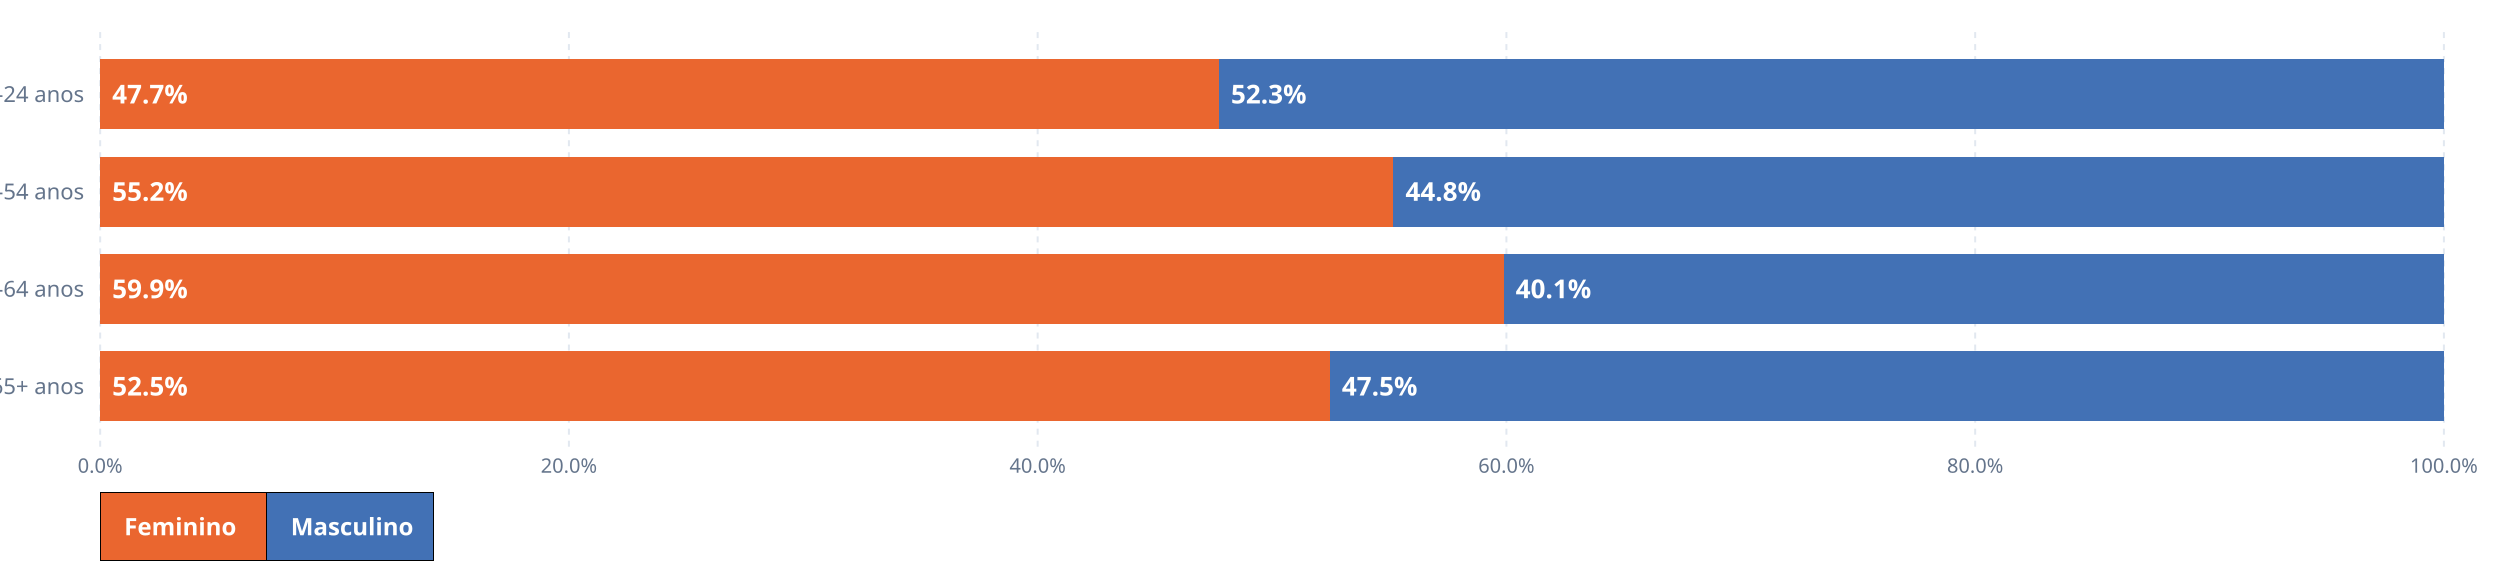
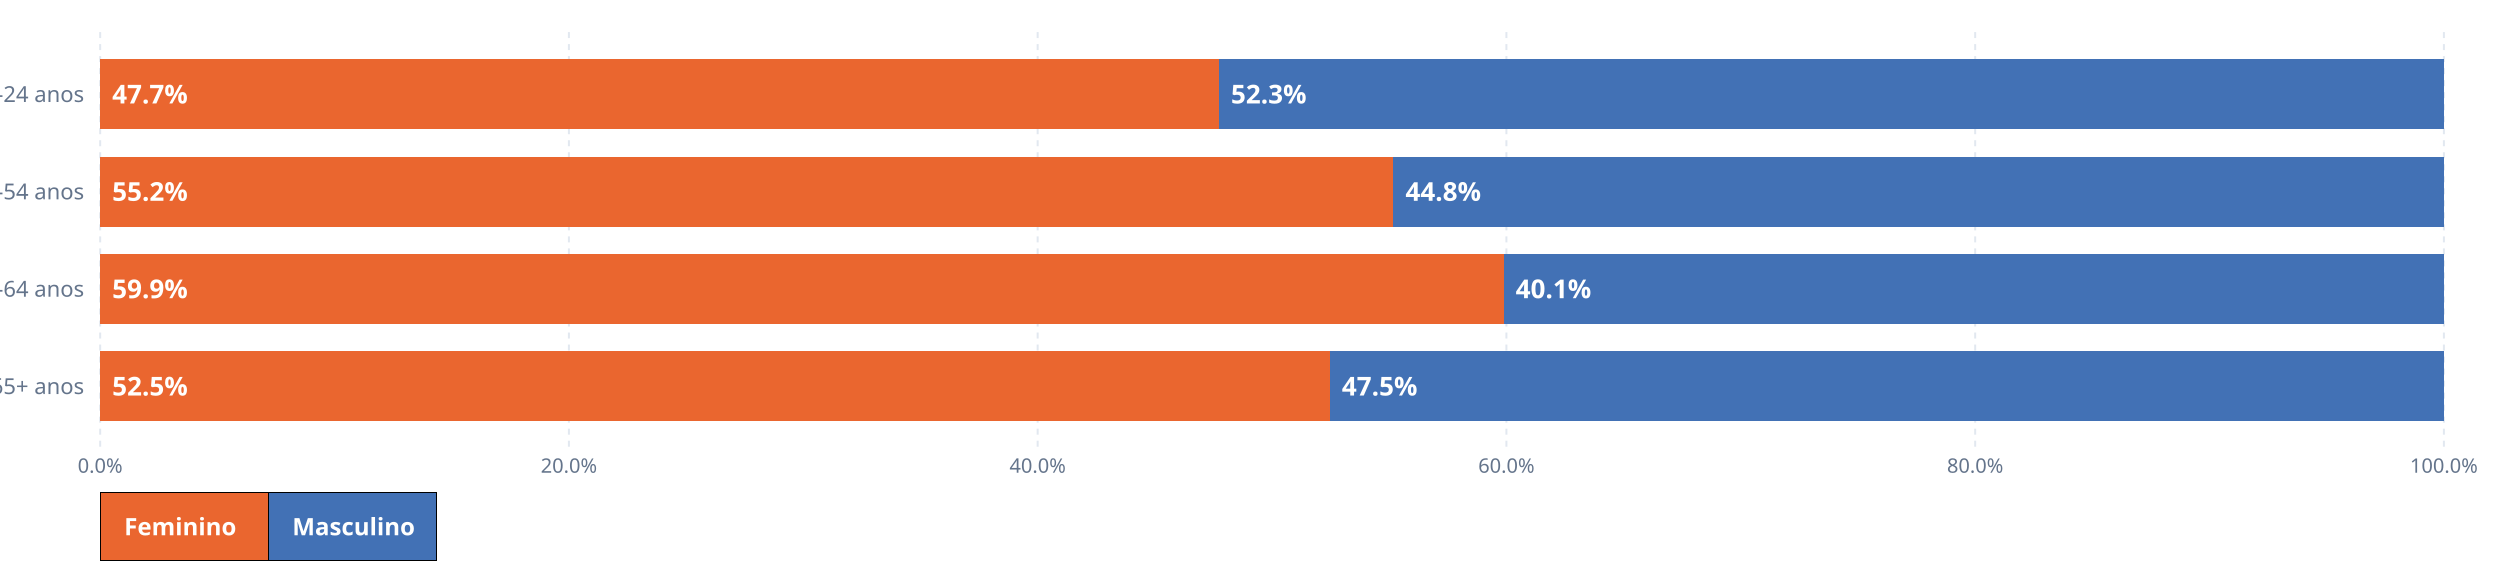
<svg style="overflow: visible;" class="svelte-1br2uw1" width="1248" height="292" role="img" aria-label="Chart" font-family="'Space Grotesk', system-ui, sans-serif">
  <g transform="translate(50,16)">
    <g opacity="1">
      <line y1="0" x1="0" x2="0" y2="208" stroke="var(--chart-grid, #e2e8f0)" stroke-width="1" stroke-dasharray="3,3" />
      <line y1="0" x1="234" x2="234" y2="208" stroke="var(--chart-grid, #e2e8f0)" stroke-width="1" stroke-dasharray="3,3" />
      <line y1="0" x1="468" x2="468" y2="208" stroke="var(--chart-grid, #e2e8f0)" stroke-width="1" stroke-dasharray="3,3" />
      <line y1="0" x1="702" x2="702" y2="208" stroke="var(--chart-grid, #e2e8f0)" stroke-width="1" stroke-dasharray="3,3" />
      <line y1="0" x1="936" x2="936" y2="208" stroke="var(--chart-grid, #e2e8f0)" stroke-width="1" stroke-dasharray="3,3" />
      <line y1="0" x1="1170" x2="1170" y2="208" stroke="var(--chart-grid, #e2e8f0)" stroke-width="1" stroke-dasharray="3,3" />
    </g>
    <rect x="0" y="13.607" width="558.488" height="34.991" fill="#ea662f" rx="0" stroke="none" stroke-width="0" shape-rendering="crispEdges" />
    <text dy="0.35em" pointer-events="none" font-weight="700" x="6" y="31.103" text-anchor="start" font-size="13" font-family="'Space Grotesk', system-ui, sans-serif" fill="#fffffe">47.7%</text>
    <rect x="0" y="62.206" width="645.606" height="34.991" fill="#ea662f" rx="0" stroke="none" stroke-width="0" shape-rendering="crispEdges" />
    <text dy="0.35em" pointer-events="none" font-weight="700" x="6" y="79.701" text-anchor="start" font-size="13" font-family="'Space Grotesk', system-ui, sans-serif" fill="#fffffe">55.2%</text>
    <rect x="0" y="110.804" width="700.623" height="34.991" fill="#ea662f" rx="0" stroke="none" stroke-width="0" shape-rendering="crispEdges" />
    <text dy="0.35em" pointer-events="none" font-weight="700" x="6" y="128.299" text-anchor="start" font-size="13" font-family="'Space Grotesk', system-ui, sans-serif" fill="#fffffe">59.9%</text>
    <rect x="0" y="159.402" width="613.851" height="34.991" fill="#ea662f" rx="0" stroke="none" stroke-width="0" shape-rendering="crispEdges" />
    <text dy="0.35em" pointer-events="none" font-weight="700" x="6" y="176.897" text-anchor="start" font-size="13" font-family="'Space Grotesk', system-ui, sans-serif" fill="#fffffe">52.5%</text>
    <rect x="558.488" y="13.607" width="611.512" height="34.991" fill="#4271b5" rx="0" stroke="none" stroke-width="0" shape-rendering="crispEdges" />
    <text dy="0.35em" pointer-events="none" font-weight="700" x="564.488" y="31.103" text-anchor="start" font-size="13" font-family="'Space Grotesk', system-ui, sans-serif" fill="#fffffe">52.3%</text>
    <rect x="645.606" y="62.206" width="524.394" height="34.991" fill="#4271b5" rx="0" stroke="none" stroke-width="0" shape-rendering="crispEdges" />
    <text dy="0.35em" pointer-events="none" font-weight="700" x="651.606" y="79.701" text-anchor="start" font-size="13" font-family="'Space Grotesk', system-ui, sans-serif" fill="#fffffe">44.8%</text>
    <rect x="700.623" y="110.804" width="469.377" height="34.991" fill="#4271b5" rx="0" stroke="none" stroke-width="0" shape-rendering="crispEdges" />
    <text dy="0.35em" pointer-events="none" font-weight="700" x="706.623" y="128.299" text-anchor="start" font-size="13" font-family="'Space Grotesk', system-ui, sans-serif" fill="#fffffe">40.1%</text>
    <rect x="613.851" y="159.402" width="556.149" height="34.991" fill="#4271b5" rx="0" stroke="none" stroke-width="0" shape-rendering="crispEdges" />
    <text dy="0.35em" pointer-events="none" font-weight="700" x="619.851" y="176.897" text-anchor="start" font-size="13" font-family="'Space Grotesk', system-ui, sans-serif" fill="#fffffe">47.5%</text>
    <g>
      <text text-anchor="end" dominant-baseline="middle" x="-8" y="31.103" font-size="11" fill="var(--chart-fg, #64748b)" font-family="'Space Grotesk', system-ui, sans-serif">15-24 anos</text>
      <text text-anchor="end" dominant-baseline="middle" x="-8" y="79.701" font-size="11" fill="var(--chart-fg, #64748b)" font-family="'Space Grotesk', system-ui, sans-serif">25-54 anos</text>
      <text text-anchor="end" dominant-baseline="middle" x="-8" y="128.299" font-size="11" fill="var(--chart-fg, #64748b)" font-family="'Space Grotesk', system-ui, sans-serif">55-64 anos</text>
      <text text-anchor="end" dominant-baseline="middle" x="-8" y="176.897" font-size="11" fill="var(--chart-fg, #64748b)" font-family="'Space Grotesk', system-ui, sans-serif">65+ anos</text>
    </g>
    <g transform="translate(0,208)">
      <text y="0" x="0" dy="1.2em" text-anchor="middle" font-size="10" fill="var(--chart-fg, #64748b)" font-family="'Space Grotesk', system-ui, sans-serif">0.0%</text>
      <text y="0" x="234" dy="1.2em" text-anchor="middle" font-size="10" fill="var(--chart-fg, #64748b)" font-family="'Space Grotesk', system-ui, sans-serif">20.0%</text>
      <text y="0" x="468" dy="1.2em" text-anchor="middle" font-size="10" fill="var(--chart-fg, #64748b)" font-family="'Space Grotesk', system-ui, sans-serif">40.0%</text>
      <text y="0" x="702" dy="1.2em" text-anchor="middle" font-size="10" fill="var(--chart-fg, #64748b)" font-family="'Space Grotesk', system-ui, sans-serif">60.0%</text>
      <text y="0" x="936" dy="1.2em" text-anchor="middle" font-size="10" fill="var(--chart-fg, #64748b)" font-family="'Space Grotesk', system-ui, sans-serif">80.0%</text>
      <text y="0" x="1170" dy="1.2em" text-anchor="middle" font-size="10" fill="var(--chart-fg, #64748b)" font-family="'Space Grotesk', system-ui, sans-serif">100.0%</text>
    </g>
    <g transform="translate(0, 0)">
-       <rect x="0" y="230" width="83.161" height="34" fill="#ea662f" rx="0" shape-rendering="crispEdges" />
+       <rect x="0" y="230" width="83.918" height="34" fill="#ea662f" rx="0" shape-rendering="crispEdges" />
      <text dy="0.35em" x="12" y="247" font-size="12" font-weight="600" font-family="'Space Grotesk', system-ui, sans-serif" fill="#fffffe">Feminino</text>
-       <rect x="83.161" y="230" width="83.161" height="34" fill="#4271b5" rx="0" shape-rendering="crispEdges" />
-       <text dy="0.35em" x="95.161" y="247" font-size="12" font-weight="600" font-family="'Space Grotesk', system-ui, sans-serif" fill="#fffffe">Masculino</text>
-       <line stroke="var(--chart-fg-strong, #000000)" shape-rendering="crispEdges" x1="83.161" y1="230" x2="83.161" y2="264" stroke-width="0.5" />
-       <rect fill="none" stroke="var(--chart-fg-strong, #000000)" shape-rendering="crispEdges" x="0" y="230" width="166.322" height="34" stroke-width="0.5" />
+       <rect x="83.918" y="230" width="83.918" height="34" fill="#4271b5" rx="0" shape-rendering="crispEdges" />
+       <text dy="0.35em" x="95.918" y="247" font-size="12" font-weight="600" font-family="'Space Grotesk', system-ui, sans-serif" fill="#fffffe">Masculino</text>
+       <line stroke="var(--chart-fg-strong, #000000)" shape-rendering="crispEdges" x1="83.918" y1="230" x2="83.918" y2="264" stroke-width="0.5" />
+       <rect fill="none" stroke="var(--chart-fg-strong, #000000)" shape-rendering="crispEdges" x="0" y="230" width="167.836" height="34" stroke-width="0.5" />
    </g>
  </g>
</svg>
